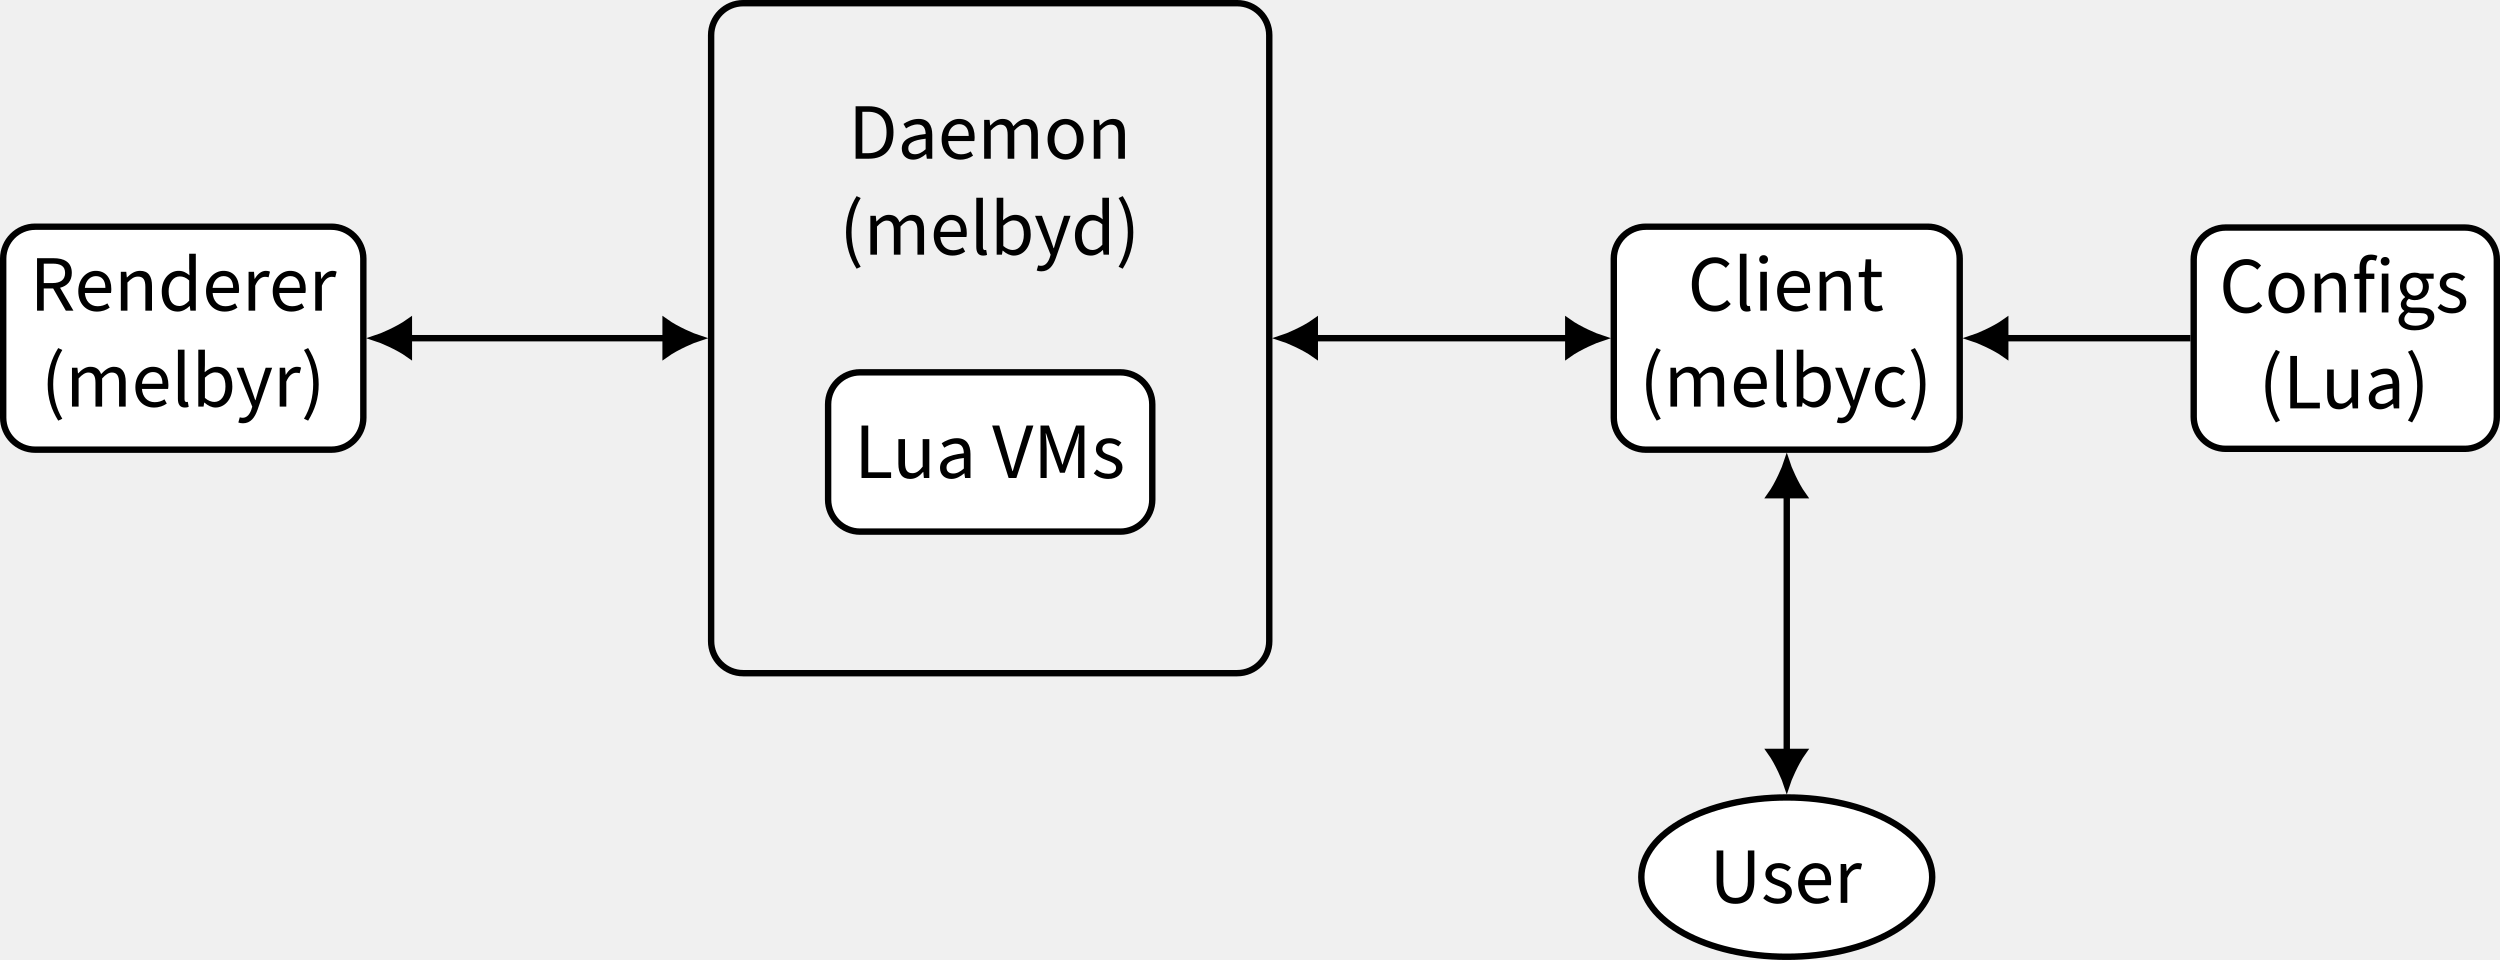
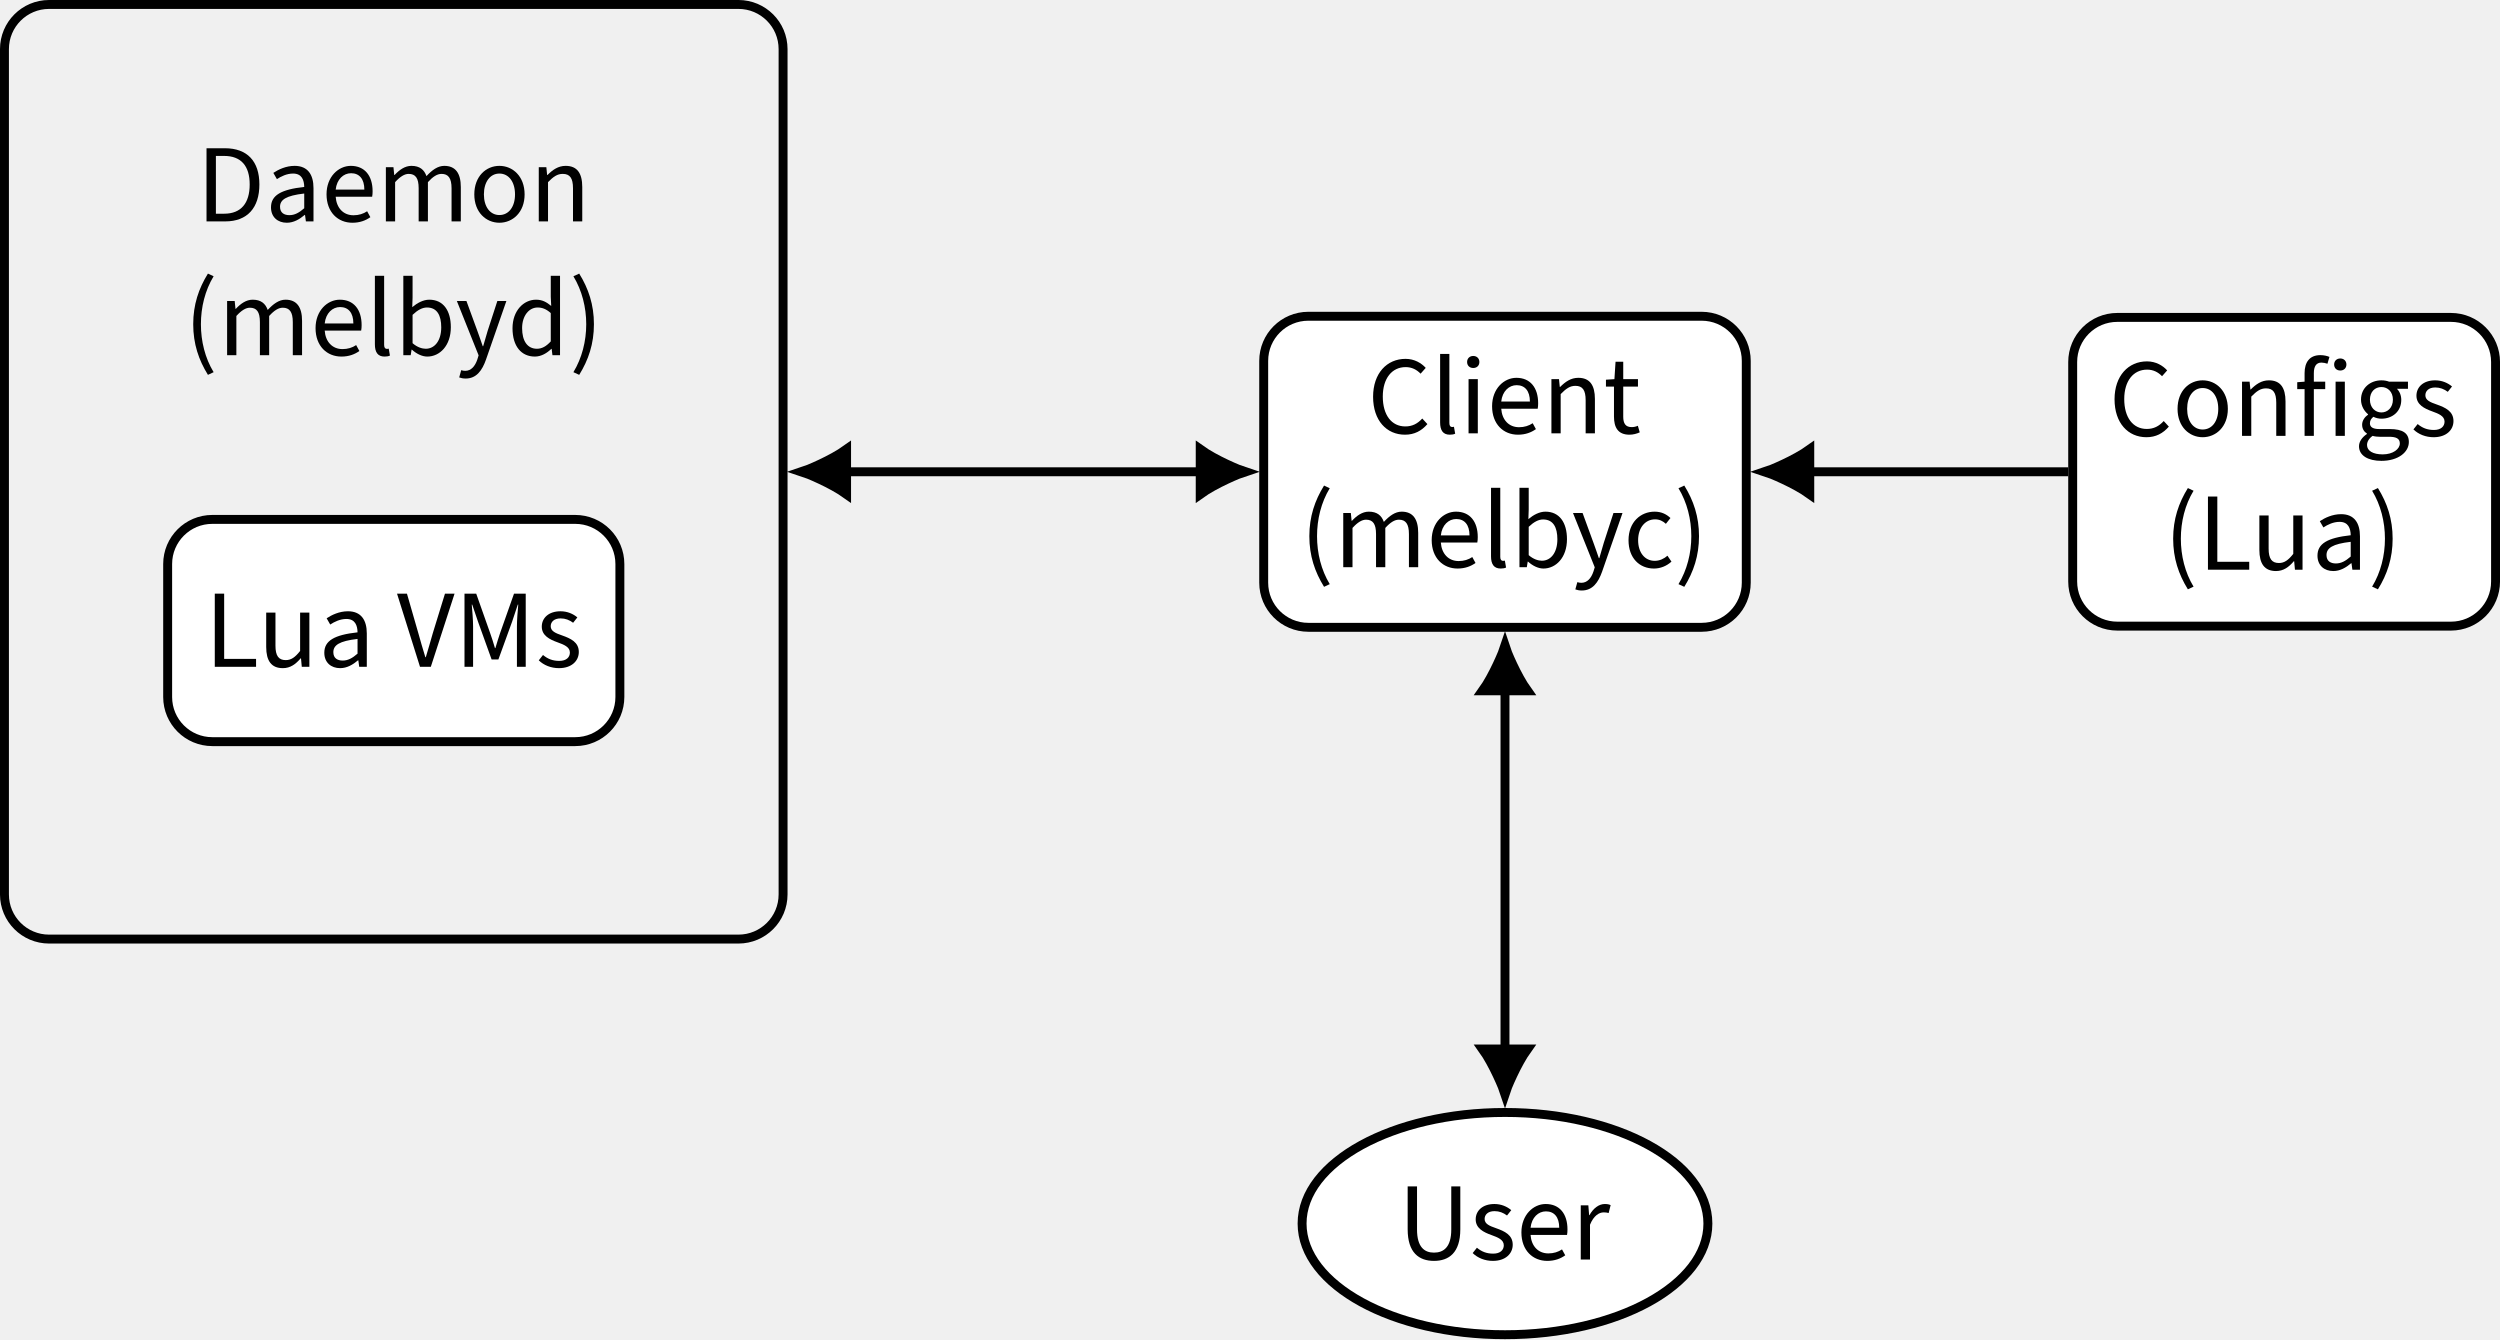
- <svg xmlns="http://www.w3.org/2000/svg" xmlns:xlink="http://www.w3.org/1999/xlink" version="1.1" width="311.383pt" height="119.565pt" viewBox="0 0 311.383 119.565">
+ <svg xmlns="http://www.w3.org/2000/svg" xmlns:xlink="http://www.w3.org/1999/xlink" version="1.1" width="223.209pt" height="119.565pt" viewBox="0 0 223.209 119.565">
  <defs>
    <path id="g0-4" d="M3.366 .12C4.203 .12 4.841-.219 5.368-.827L4.91-1.325C4.492-.867 4.024-.618 3.396-.618C2.161-.618 1.384-1.643 1.384-3.287C1.384-4.91 2.201-5.916 3.426-5.916C3.984-5.916 4.412-5.687 4.761-5.329L5.219-5.847C4.831-6.275 4.213-6.653 3.416-6.653C1.753-6.653 .518-5.368 .518-3.267C.518-1.135 1.733 .12 3.366 .12Z" />
    <path id="g0-5" d="M.896 0H2.57C4.542 0 5.617-1.215 5.617-3.297C5.617-5.368 4.542-6.534 2.53-6.534H.896V0ZM1.733-.687V-5.847H2.47C3.994-5.847 4.751-4.94 4.751-3.297C4.751-1.643 3.994-.687 2.47-.687H1.733Z" />
    <path id="g0-13" d="M.896 0H4.582V-.707H1.733V-6.534H.896V0Z" />
    <path id="g0-14" d="M.886 0H1.653V-3.606C1.653-4.183 1.584-4.99 1.534-5.558H1.574L2.092-4.034L3.307-.657H3.914L5.139-4.034L5.647-5.558H5.687C5.637-4.99 5.568-4.183 5.568-3.606V0H6.354V-6.534H5.309L4.074-3.038C3.914-2.58 3.795-2.161 3.645-1.673H3.606C3.466-2.161 3.327-2.58 3.167-3.038L1.932-6.534H.886V0Z" />
-     <path id="g0-19" d="M.896 0H1.733V-2.759H2.908L4.482 0H5.428L3.765-2.849C4.651-3.078 5.229-3.675 5.229-4.691C5.229-6.056 4.273-6.534 2.938-6.534H.896V0ZM1.733-3.436V-5.856H2.819C3.835-5.856 4.392-5.548 4.392-4.691C4.392-3.855 3.835-3.436 2.819-3.436H1.733Z" />
    <path id="g0-22" d="M3.217 .12C4.552 .12 5.568-.608 5.568-2.699V-6.534H4.761V-2.679C4.761-1.116 4.084-.618 3.217-.618C2.361-.618 1.703-1.116 1.703-2.679V-6.534H.867V-2.699C.867-.608 1.882 .12 3.217 .12Z" />
    <path id="g0-23" d="M2.052 0H3.018L5.139-6.534H4.283L3.197-3.008C2.968-2.241 2.809-1.614 2.57-.857H2.53C2.291-1.614 2.121-2.241 1.902-3.008L.886-6.534H0L2.052 0Z" />
    <path id="g0-28" d="M1.932 .12C2.54 .12 3.068-.189 3.526-.578H3.556L3.635 0H4.313V-2.978C4.313-4.173 3.805-4.96 2.629-4.96C1.853-4.96 1.175-4.631 .727-4.333L1.046-3.775C1.424-4.024 1.932-4.273 2.49-4.273C3.277-4.273 3.476-3.685 3.486-3.078C1.414-2.849 .518-2.331 .518-1.255C.518-.378 1.125 .12 1.932 .12ZM2.161-.558C1.693-.558 1.325-.767 1.325-1.305C1.325-1.932 1.853-2.301 3.486-2.49V-1.175C3.018-.767 2.629-.558 2.161-.558Z" />
    <path id="g0-29" d="M2.958 .12C4.064 .12 5.06-.847 5.06-2.5C5.06-3.994 4.382-4.96 3.137-4.96C2.6-4.96 2.062-4.671 1.614-4.293L1.643-5.159V-7.092H.817V0H1.474L1.554-.498H1.584C2.012-.11 2.51 .12 2.958 .12ZM2.819-.578C2.5-.578 2.062-.707 1.643-1.076V-3.606C2.102-4.044 2.52-4.263 2.928-4.263C3.835-4.263 4.203-3.556 4.203-2.49C4.203-1.295 3.615-.578 2.819-.578Z" />
    <path id="g0-30" d="M2.729 .12C3.307 .12 3.855-.1 4.293-.498L3.934-1.026C3.645-.767 3.247-.568 2.799-.568C1.912-.568 1.315-1.305 1.315-2.41C1.315-3.526 1.952-4.273 2.829-4.273C3.217-4.273 3.526-4.123 3.795-3.874L4.203-4.392C3.864-4.711 3.426-4.96 2.789-4.96C1.544-4.96 .458-4.034 .458-2.41C.458-.807 1.444 .12 2.729 .12Z" />
    <path id="g0-31" d="M2.47 .12C3.038 .12 3.556-.199 3.934-.568H3.964L4.034 0H4.711V-7.092H3.884V-5.229L3.924-4.402C3.496-4.751 3.127-4.96 2.57-4.96C1.464-4.96 .468-3.984 .468-2.41C.468-.797 1.255 .12 2.47 .12ZM2.649-.578C1.803-.578 1.325-1.265 1.325-2.42C1.325-3.526 1.942-4.263 2.709-4.263C3.108-4.263 3.476-4.133 3.884-3.765V-1.235C3.486-.797 3.098-.578 2.649-.578Z" />
    <path id="g0-32" d="M2.769 .12C3.436 .12 3.954-.08 4.372-.378L4.084-.906C3.745-.677 3.337-.548 2.868-.548C1.952-.548 1.345-1.205 1.275-2.201H4.532C4.562-2.361 4.572-2.51 4.572-2.689C4.572-4.084 3.864-4.96 2.629-4.96C1.524-4.96 .458-3.994 .458-2.42C.458-.817 1.474 .12 2.769 .12ZM1.275-2.839C1.374-3.765 1.972-4.303 2.649-4.303C3.386-4.303 3.835-3.795 3.835-2.839H1.275Z" />
    <path id="g0-33" d="M.956 0H1.783V-4.173H2.799V-4.841H1.783V-5.598C1.783-6.215 2.002-6.544 2.46-6.544C2.629-6.544 2.809-6.504 2.998-6.444L3.177-7.052C2.978-7.141 2.669-7.211 2.37-7.211C1.404-7.211 .956-6.584 .956-5.598V-4.841L.299-4.791V-4.173H.956V0Z" />
    <path id="g0-34" d="M2.45 2.231C3.954 2.231 4.9 1.454 4.9 .548C4.9-.249 4.333-.608 3.207-.608H2.271C1.623-.608 1.424-.827 1.424-1.125C1.424-1.394 1.554-1.554 1.733-1.703C1.952-1.594 2.211-1.534 2.45-1.534C3.436-1.534 4.223-2.181 4.223-3.217C4.223-3.625 4.064-3.984 3.835-4.203H4.821V-4.841H3.137C2.958-4.91 2.719-4.96 2.45-4.96C1.464-4.96 .627-4.293 .627-3.237C.627-2.659 .936-2.191 1.255-1.932V-1.892C1.006-1.723 .727-1.404 .727-.996C.727-.618 .916-.359 1.155-.209V-.169C.717 .129 .448 .518 .448 .926C.448 1.763 1.265 2.231 2.45 2.231ZM2.45-2.092C1.892-2.092 1.424-2.53 1.424-3.237S1.882-4.362 2.45-4.362S3.476-3.934 3.476-3.237C3.476-2.53 3.008-2.092 2.45-2.092ZM2.57 1.653C1.693 1.653 1.165 1.335 1.165 .817C1.165 .538 1.315 .249 1.663 0C1.872 .06 2.102 .08 2.291 .08H3.117C3.755 .08 4.094 .229 4.094 .677C4.094 1.175 3.486 1.653 2.57 1.653Z" />
    <path id="g0-36" d="M.817 0H1.643V-4.841H.817V0ZM1.235-5.837C1.554-5.837 1.783-6.046 1.783-6.374C1.783-6.693 1.554-6.912 1.235-6.912S.687-6.693 .687-6.374C.687-6.046 .916-5.837 1.235-5.837Z" />
    <path id="g0-39" d="M1.683 .12C1.892 .12 2.042 .09 2.161 .03L2.052-.588C1.972-.568 1.932-.568 1.882-.568C1.753-.568 1.643-.657 1.643-.916V-7.092H.817V-.976C.817-.279 1.066 .12 1.683 .12Z" />
    <path id="g0-40" d="M.817 0H1.643V-3.506C2.092-4.004 2.49-4.243 2.849-4.243C3.466-4.243 3.745-3.864 3.745-2.958V0H4.572V-3.506C5.02-4.004 5.408-4.243 5.787-4.243C6.394-4.243 6.683-3.864 6.683-2.958V0H7.51V-3.068C7.51-4.303 7.032-4.96 6.036-4.96C5.448-4.96 4.94-4.582 4.442-4.044C4.243-4.611 3.845-4.96 3.098-4.96C2.52-4.96 2.022-4.602 1.594-4.143H1.564L1.494-4.841H.817V0Z" />
    <path id="g0-41" d="M.817 0H1.643V-3.506C2.121-3.994 2.47-4.243 2.958-4.243C3.596-4.243 3.874-3.864 3.874-2.958V0H4.701V-3.068C4.701-4.303 4.243-4.96 3.217-4.96C2.55-4.96 2.052-4.602 1.594-4.143H1.564L1.494-4.841H.817V0Z" />
    <path id="g0-42" d="M2.699 .12C3.884 .12 4.95-.807 4.95-2.41C4.95-4.034 3.884-4.96 2.699-4.96S.458-4.034 .458-2.41C.458-.807 1.514 .12 2.699 .12ZM2.699-.568C1.872-.568 1.315-1.305 1.315-2.41C1.315-3.526 1.872-4.273 2.699-4.273C3.536-4.273 4.094-3.526 4.094-2.41C4.094-1.305 3.536-.568 2.699-.568Z" />
    <path id="g0-45" d="M.817 0H1.643V-3.108C1.972-3.924 2.46-4.213 2.868-4.213C3.058-4.213 3.167-4.193 3.307-4.153L3.486-4.86C3.337-4.93 3.187-4.96 2.968-4.96C2.43-4.96 1.932-4.572 1.594-3.964H1.564L1.494-4.841H.817V0Z" />
    <path id="g0-46" d="M2.082 .12C3.227 .12 3.855-.538 3.855-1.325C3.855-2.201 3.127-2.53 2.37-2.799C1.763-3.008 1.345-3.187 1.345-3.625C1.345-3.984 1.614-4.323 2.231-4.323C2.659-4.323 3.008-4.183 3.347-3.934L3.725-4.412C3.347-4.731 2.829-4.96 2.221-4.96C1.165-4.96 .548-4.362 .548-3.586C.548-2.789 1.245-2.44 1.972-2.181C2.52-1.982 3.058-1.773 3.058-1.275C3.058-.857 2.749-.528 2.112-.528C1.514-.528 1.076-.707 .657-1.056L.279-.578C.727-.139 1.374 .12 2.082 .12Z" />
    <path id="g0-47" d="M2.341 .12C2.669 .12 2.998 .03 3.257-.09L3.088-.677C2.888-.588 2.709-.558 2.53-.558C1.982-.558 1.783-.896 1.783-1.484V-4.173H3.098V-4.841H1.783V-6.394H1.096L.996-4.841L.239-4.791V-4.173H.956V-1.504C.956-.538 1.305 .12 2.341 .12Z" />
    <path id="g0-48" d="M2.231 .12C2.898 .12 3.376-.229 3.825-.757H3.855L3.924 0H4.602V-4.841H3.775V-1.414C3.327-.847 2.978-.598 2.49-.598C1.853-.598 1.574-.986 1.574-1.882V-4.841H.747V-1.773C.747-.538 1.205 .12 2.231 .12Z" />
    <path id="g0-52" d="M.906 2.082C1.872 2.082 2.38 1.355 2.719 .398L4.542-4.841H3.735L2.868-2.171C2.739-1.743 2.6-1.245 2.47-.807H2.43C2.271-1.255 2.112-1.753 1.952-2.171L.976-4.841H.12L2.062 .01L1.952 .369C1.753 .966 1.404 1.394 .867 1.394C.747 1.394 .627 1.374 .508 1.335L.329 1.982C.488 2.042 .677 2.082 .906 2.082Z" />
    <path id="g0-1305" d="M2.131 1.753L2.639 1.514C1.872 .249 1.504-1.255 1.504-2.769S1.872-5.787 2.639-7.052L2.131-7.291C1.305-5.956 .817-4.522 .817-2.769S1.305 .418 2.131 1.753Z" />
    <path id="g0-1306" d="M.896 1.753C1.723 .418 2.211-1.016 2.211-2.769S1.723-5.956 .896-7.291L.378-7.052C1.145-5.787 1.524-4.283 1.524-2.769S1.145 .249 .378 1.514L.896 1.753Z" />
  </defs>
  <g id="page1">
-     <path d="M139.534 46.374H107.13C104.929 46.374 103.144 48.158 103.144 50.359V62.231C103.144 64.432 104.929 66.216 107.13 66.216H139.534C141.735 66.216 143.52 64.432 143.52 62.231V50.359C143.52 48.158 141.735 46.374 139.534 46.374Z" fill="#fff" />
-     <path d="M139.534 46.374H107.13C104.929 46.374 103.144 48.158 103.144 50.359V62.231C103.144 64.432 104.929 66.216 107.13 66.216H139.534C141.735 66.216 143.52 64.432 143.52 62.231V50.359C143.52 48.158 141.735 46.374 139.534 46.374Z" stroke="#000" fill="none" stroke-width=".797" stroke-miterlimit="10" />
+     <path d="M51.359 46.374H18.955C16.754 46.374 14.969 48.158 14.969 50.359V62.231C14.969 64.432 16.754 66.216 18.955 66.216H51.359C53.56 66.216 55.345 64.432 55.345 62.231V50.359C55.345 48.158 53.56 46.374 51.359 46.374Z" fill="#fff" />
+     <path d="M51.359 46.374H18.955C16.754 46.374 14.969 48.158 14.969 50.359V62.231C14.969 64.432 16.754 66.216 18.955 66.216H51.359C53.56 66.216 55.345 64.432 55.345 62.231V50.359C55.345 48.158 53.56 46.374 51.359 46.374Z" stroke="#000" fill="none" stroke-width=".797" stroke-miterlimit="10" />
+     <g transform="matrix(.999735 0 0 .999735 .000002 119.565)">
+       <use x="18.286" y="-60.046" xlink:href="#g0-13" />
+       <use x="23.027" y="-60.046" xlink:href="#g0-48" />
+       <use x="28.445" y="-60.046" xlink:href="#g0-28" />
+       <use x="35.457" y="-60.046" xlink:href="#g0-23" />
+       <use x="40.597" y="-60.046" xlink:href="#g0-14" />
+       <use x="47.837" y="-60.046" xlink:href="#g0-46" />
+     </g>
    <g transform="matrix(.999735 0 0 .999735 0 119.565)">
-       <use x="106.437" y="-60.046" xlink:href="#g0-13" />
-       <use x="111.178" y="-60.046" xlink:href="#g0-48" />
-       <use x="116.596" y="-60.046" xlink:href="#g0-28" />
-       <use x="123.608" y="-60.046" xlink:href="#g0-23" />
-       <use x="128.747" y="-60.046" xlink:href="#g0-14" />
-       <use x="135.988" y="-60.046" xlink:href="#g0-46" />
+       <use x="17.548" y="-99.824" xlink:href="#g0-5" />
+       <use x="23.684" y="-99.824" xlink:href="#g0-28" />
+       <use x="28.704" y="-99.824" xlink:href="#g0-32" />
+       <use x="33.644" y="-99.824" xlink:href="#g0-40" />
+       <use x="41.901" y="-99.824" xlink:href="#g0-42" />
+       <use x="47.299" y="-99.824" xlink:href="#g0-41" />
+       <use x="16.439" y="-87.872" xlink:href="#g0-1305" />
+       <use x="19.466" y="-87.872" xlink:href="#g0-40" />
+       <use x="27.723" y="-87.872" xlink:href="#g0-32" />
+       <use x="32.663" y="-87.872" xlink:href="#g0-39" />
+       <use x="35.203" y="-87.872" xlink:href="#g0-29" />
+       <use x="40.681" y="-87.872" xlink:href="#g0-52" />
+       <use x="45.303" y="-87.872" xlink:href="#g0-31" />
+       <use x="50.831" y="-87.872" xlink:href="#g0-1306" />
    </g>
-     <g transform="matrix(.999735 0 0 .999735 .000008 119.565)">
-       <use x="105.7" y="-99.824" xlink:href="#g0-5" />
-       <use x="111.835" y="-99.824" xlink:href="#g0-28" />
-       <use x="116.855" y="-99.824" xlink:href="#g0-32" />
-       <use x="121.795" y="-99.824" xlink:href="#g0-40" />
-       <use x="130.052" y="-99.824" xlink:href="#g0-42" />
-       <use x="135.45" y="-99.824" xlink:href="#g0-41" />
-       <use x="104.589" y="-87.872" xlink:href="#g0-1305" />
-       <use x="107.617" y="-87.872" xlink:href="#g0-40" />
-       <use x="115.874" y="-87.872" xlink:href="#g0-32" />
-       <use x="120.814" y="-87.872" xlink:href="#g0-39" />
-       <use x="123.354" y="-87.872" xlink:href="#g0-29" />
-       <use x="128.832" y="-87.872" xlink:href="#g0-52" />
-       <use x="133.453" y="-87.872" xlink:href="#g0-31" />
-       <use x="138.981" y="-87.872" xlink:href="#g0-1306" />
+     <path d="M65.931 .398H4.383C2.182 .398 .398 2.183 .398 4.384V79.86C.398 82.061 2.182 83.845 4.383 83.845H65.931C68.132 83.845 69.916 82.061 69.916 79.86V4.384C69.916 2.183 68.132 .398 65.931 .398Z" stroke="#000" fill="none" stroke-width=".797" stroke-miterlimit="10" />
+     <path d="M151.928 28.236H116.814C114.613 28.236 112.828 30.02 112.828 32.221V52.023C112.828 54.224 114.613 56.008 116.814 56.008H151.928C154.129 56.008 155.913 54.224 155.913 52.023V32.221C155.913 30.02 154.129 28.236 151.928 28.236Z" fill="#fff" />
+     <path d="M151.928 28.236H116.814C114.613 28.236 112.828 30.02 112.828 32.221V52.023C112.828 54.224 114.613 56.008 116.814 56.008H151.928C154.129 56.008 155.913 54.224 155.913 52.023V32.221C155.913 30.02 154.129 28.236 151.928 28.236Z" stroke="#000" fill="none" stroke-width=".797" stroke-miterlimit="10" />
+     <g transform="matrix(.999735 0 0 .999735 -.000008 119.565)">
+       <use x="122.109" y="-80.895" xlink:href="#g0-4" />
+       <use x="127.796" y="-80.895" xlink:href="#g0-39" />
+       <use x="130.336" y="-80.895" xlink:href="#g0-36" />
+       <use x="132.796" y="-80.895" xlink:href="#g0-32" />
+       <use x="137.736" y="-80.895" xlink:href="#g0-41" />
+       <use x="143.184" y="-80.895" xlink:href="#g0-47" />
+       <use x="116.117" y="-68.942" xlink:href="#g0-1305" />
+       <use x="119.145" y="-68.942" xlink:href="#g0-40" />
+       <use x="127.402" y="-68.942" xlink:href="#g0-32" />
+       <use x="132.342" y="-68.942" xlink:href="#g0-39" />
+       <use x="134.882" y="-68.942" xlink:href="#g0-29" />
+       <use x="140.36" y="-68.942" xlink:href="#g0-52" />
+       <use x="144.981" y="-68.942" xlink:href="#g0-30" />
+       <use x="149.523" y="-68.942" xlink:href="#g0-1306" />
    </g>
-     <path d="M154.106 .398H92.558C90.357 .398 88.573 2.183 88.573 4.384V79.86C88.573 82.061 90.357 83.845 92.558 83.845H154.106C156.307 83.845 158.091 82.061 158.091 79.86V4.384C158.091 2.183 156.307 .398 154.106 .398Z" stroke="#000" fill="none" stroke-width=".797" stroke-miterlimit="10" />
-     <path d="M41.27 28.236H4.382C2.181 28.236 .397 30.02 .397 32.221V52.023C.397 54.224 2.181 56.008 4.382 56.008H41.27C43.471 56.008 45.255 54.224 45.255 52.023V32.221C45.255 30.02 43.471 28.236 41.27 28.236Z" fill="#fff" />
-     <path d="M41.27 28.236H4.382C2.181 28.236 .397 30.02 .397 32.221V52.023C.397 54.224 2.181 56.008 4.382 56.008H41.27C43.471 56.008 45.255 54.224 45.255 52.023V32.221C45.255 30.02 43.471 28.236 41.27 28.236Z" stroke="#000" fill="none" stroke-width=".797" stroke-miterlimit="10" />
-     <g transform="matrix(.999735 0 0 .999735 .000002 119.565)">
-       <use x="3.718" y="-80.895" xlink:href="#g0-19" />
-       <use x="9.296" y="-80.895" xlink:href="#g0-32" />
-       <use x="14.236" y="-80.895" xlink:href="#g0-41" />
-       <use x="19.684" y="-80.895" xlink:href="#g0-31" />
-       <use x="25.212" y="-80.895" xlink:href="#g0-32" />
-       <use x="30.152" y="-80.895" xlink:href="#g0-45" />
-       <use x="33.518" y="-80.895" xlink:href="#g0-32" />
-       <use x="38.458" y="-80.895" xlink:href="#g0-45" />
-       <use x="5.123" y="-68.942" xlink:href="#g0-1305" />
-       <use x="8.15" y="-68.942" xlink:href="#g0-40" />
-       <use x="16.407" y="-68.942" xlink:href="#g0-32" />
-       <use x="21.347" y="-68.942" xlink:href="#g0-39" />
-       <use x="23.887" y="-68.942" xlink:href="#g0-29" />
-       <use x="29.365" y="-68.942" xlink:href="#g0-52" />
-       <use x="34.027" y="-68.942" xlink:href="#g0-45" />
-       <use x="37.493" y="-68.942" xlink:href="#g0-1306" />
+     <path d="M218.827 28.34H189.042C186.841 28.34 185.057 30.124 185.057 32.325V51.918C185.057 54.119 186.841 55.903 189.042 55.903H218.827C221.028 55.903 222.812 54.119 222.812 51.918V32.325C222.812 30.124 221.028 28.34 218.827 28.34Z" fill="#fff" />
+     <path d="M218.827 28.34H189.042C186.841 28.34 185.057 30.124 185.057 32.325V51.918C185.057 54.119 186.841 55.903 189.042 55.903H218.827C221.028 55.903 222.812 54.119 222.812 51.918V32.325C222.812 30.124 221.028 28.34 218.827 28.34Z" stroke="#000" fill="none" stroke-width=".797" stroke-miterlimit="10" />
+     <g transform="matrix(.999735 0 0 .999735 -.000015 119.565)">
+       <use x="188.326" y="-80.67" xlink:href="#g0-4" />
+       <use x="194.013" y="-80.67" xlink:href="#g0-42" />
+       <use x="199.412" y="-80.67" xlink:href="#g0-41" />
+       <use x="204.86" y="-80.67" xlink:href="#g0-33" />
+       <use x="207.768" y="-80.67" xlink:href="#g0-36" />
+       <use x="210.228" y="-80.67" xlink:href="#g0-34" />
+       <use x="215.258" y="-80.67" xlink:href="#g0-46" />
+       <use x="193.262" y="-68.718" xlink:href="#g0-1305" />
+       <use x="196.29" y="-68.718" xlink:href="#g0-13" />
+       <use x="201.031" y="-68.718" xlink:href="#g0-48" />
+       <use x="206.449" y="-68.718" xlink:href="#g0-28" />
+       <use x="211.469" y="-68.718" xlink:href="#g0-1306" />
    </g>
-     <path d="M240.103 28.236H204.989C202.788 28.236 201.003 30.02 201.003 32.221V52.023C201.003 54.224 202.788 56.008 204.989 56.008H240.103C242.304 56.008 244.088 54.224 244.088 52.023V32.221C244.088 30.02 242.304 28.236 240.103 28.236Z" fill="#fff" />
-     <path d="M240.103 28.236H204.989C202.788 28.236 201.003 30.02 201.003 32.221V52.023C201.003 54.224 202.788 56.008 204.989 56.008H240.103C242.304 56.008 244.088 54.224 244.088 52.023V32.221C244.088 30.02 242.304 28.236 240.103 28.236Z" stroke="#000" fill="none" stroke-width=".797" stroke-miterlimit="10" />
+     <path d="M152.487 109.246C152.487 103.767 144.376 99.325 134.371 99.325C124.365 99.325 116.255 103.767 116.255 109.246S124.365 119.168 134.371 119.168C144.376 119.168 152.487 114.726 152.487 109.246Z" fill="#fff" />
+     <path d="M152.487 109.246C152.487 103.767 144.376 99.325 134.371 99.325C124.365 99.325 116.255 103.767 116.255 109.246S124.365 119.168 134.371 119.168C144.376 119.168 152.487 114.726 152.487 109.246Z" stroke="#000" fill="none" stroke-width=".797" stroke-miterlimit="10" />
    <g transform="matrix(.999735 0 0 .999735 0 119.565)">
-       <use x="210.259" y="-80.895" xlink:href="#g0-4" />
-       <use x="215.946" y="-80.895" xlink:href="#g0-39" />
-       <use x="218.486" y="-80.895" xlink:href="#g0-36" />
-       <use x="220.946" y="-80.895" xlink:href="#g0-32" />
-       <use x="225.887" y="-80.895" xlink:href="#g0-41" />
-       <use x="231.335" y="-80.895" xlink:href="#g0-47" />
-       <use x="204.269" y="-68.942" xlink:href="#g0-1305" />
-       <use x="207.297" y="-68.942" xlink:href="#g0-40" />
-       <use x="215.554" y="-68.942" xlink:href="#g0-32" />
-       <use x="220.494" y="-68.942" xlink:href="#g0-39" />
-       <use x="223.033" y="-68.942" xlink:href="#g0-29" />
-       <use x="228.511" y="-68.942" xlink:href="#g0-52" />
-       <use x="233.133" y="-68.942" xlink:href="#g0-30" />
-       <use x="237.675" y="-68.942" xlink:href="#g0-1306" />
+       <use x="124.848" y="-7.11" xlink:href="#g0-22" />
+       <use x="131.242" y="-7.11" xlink:href="#g0-46" />
+       <use x="135.415" y="-7.11" xlink:href="#g0-32" />
+       <use x="140.356" y="-7.11" xlink:href="#g0-45" />
    </g>
-     <path d="M307.002 28.34H277.217C275.016 28.34 273.232 30.124 273.232 32.325V51.918C273.232 54.119 275.016 55.903 277.217 55.903H307.002C309.203 55.903 310.987 54.119 310.987 51.918V32.325C310.987 30.124 309.203 28.34 307.002 28.34Z" fill="#fff" />
-     <path d="M307.002 28.34H277.217C275.016 28.34 273.232 30.124 273.232 32.325V51.918C273.232 54.119 275.016 55.903 277.217 55.903H307.002C309.203 55.903 310.987 54.119 310.987 51.918V32.325C310.987 30.124 309.203 28.34 307.002 28.34Z" stroke="#000" fill="none" stroke-width=".797" stroke-miterlimit="10" />
-     <g transform="matrix(.999735 0 0 .999735 0 119.565)">
-       <use x="276.478" y="-80.67" xlink:href="#g0-4" />
-       <use x="282.165" y="-80.67" xlink:href="#g0-42" />
-       <use x="287.563" y="-80.67" xlink:href="#g0-41" />
-       <use x="293.011" y="-80.67" xlink:href="#g0-33" />
-       <use x="295.92" y="-80.67" xlink:href="#g0-36" />
-       <use x="298.38" y="-80.67" xlink:href="#g0-34" />
-       <use x="303.41" y="-80.67" xlink:href="#g0-46" />
-       <use x="281.412" y="-68.718" xlink:href="#g0-1305" />
-       <use x="284.44" y="-68.718" xlink:href="#g0-13" />
-       <use x="289.181" y="-68.718" xlink:href="#g0-48" />
-       <use x="294.599" y="-68.718" xlink:href="#g0-28" />
-       <use x="299.619" y="-68.718" xlink:href="#g0-1306" />
-     </g>
-     <path d="M240.662 109.246C240.662 103.767 232.551 99.325 222.546 99.325C212.54 99.325 204.43 103.767 204.43 109.246S212.54 119.168 222.546 119.168C232.551 119.168 240.662 114.726 240.662 109.246Z" fill="#fff" />
-     <path d="M240.662 109.246C240.662 103.767 232.551 99.325 222.546 99.325C212.54 99.325 204.43 103.767 204.43 109.246S212.54 119.168 222.546 119.168C232.551 119.168 240.662 114.726 240.662 109.246Z" stroke="#000" fill="none" stroke-width=".797" stroke-miterlimit="10" />
-     <g transform="matrix(.999735 0 0 .999735 0 119.565)">
-       <use x="212.999" y="-7.11" xlink:href="#g0-22" />
-       <use x="219.393" y="-7.11" xlink:href="#g0-46" />
-       <use x="223.566" y="-7.11" xlink:href="#g0-32" />
-       <use x="228.506" y="-7.11" xlink:href="#g0-45" />
-     </g>
-     <path d="M50.925 42.122H82.903" stroke="#000" fill="none" stroke-width=".797" stroke-miterlimit="10" />
-     <path d="M46.914 42.122C47.407 42.279 49.572 43.171 50.925 44.141V40.102C49.572 41.072 47.407 41.964 46.914 42.122Z" />
-     <path d="M46.914 42.122C47.407 42.279 49.572 43.171 50.925 44.141V40.102C49.572 41.072 47.407 41.964 46.914 42.122Z" stroke="#000" fill="none" stroke-width=".797" stroke-miterlimit="10" />
-     <path d="M86.914 42.122C86.421 41.964 84.256 41.072 82.903 40.102V44.141C84.256 43.171 86.421 42.279 86.914 42.122Z" />
-     <path d="M86.914 42.122C86.421 41.964 84.256 41.072 82.903 40.102V44.141C84.256 43.171 86.421 42.279 86.914 42.122Z" stroke="#000" fill="none" stroke-width=".797" stroke-miterlimit="10" />
-     <path d="M222.546 93.656V61.677" stroke="#000" fill="none" stroke-width=".797" stroke-miterlimit="10" />
-     <path d="M222.546 97.666C222.703 97.174 223.595 95.009 224.566 93.656H220.526C221.497 95.009 222.388 97.174 222.546 97.666Z" />
-     <path d="M222.546 97.666C222.703 97.174 223.595 95.009 224.566 93.656H220.526C221.497 95.009 222.388 97.174 222.546 97.666Z" stroke="#000" fill="none" stroke-width=".797" stroke-miterlimit="10" />
-     <path d="M222.546 57.666C222.388 58.159 221.497 60.324 220.526 61.677H224.566C223.595 60.324 222.703 58.159 222.546 57.666Z" />
-     <path d="M222.546 57.666C222.388 58.159 221.497 60.324 220.526 61.677H224.566C223.595 60.324 222.703 58.159 222.546 57.666Z" stroke="#000" fill="none" stroke-width=".797" stroke-miterlimit="10" />
-     <path d="M249.758 42.122H272.834" stroke="#000" fill="none" stroke-width=".797" stroke-miterlimit="10" />
-     <path d="M245.747 42.122C246.24 42.279 248.405 43.171 249.758 44.141V40.102C248.405 41.072 246.24 41.964 245.747 42.122Z" />
-     <path d="M245.747 42.122C246.24 42.279 248.405 43.171 249.758 44.141V40.102C248.405 41.072 246.24 41.964 245.747 42.122Z" stroke="#000" fill="none" stroke-width=".797" stroke-miterlimit="10" />
-     <path d="M195.334 42.122H163.761" stroke="#000" fill="none" stroke-width=".797" stroke-miterlimit="10" />
-     <path d="M199.345 42.122C198.852 41.964 196.687 41.072 195.334 40.102V44.141C196.687 43.171 198.852 42.279 199.345 42.122Z" />
-     <path d="M199.345 42.122C198.852 41.964 196.687 41.072 195.334 40.102V44.141C196.687 43.171 198.852 42.279 199.345 42.122Z" stroke="#000" fill="none" stroke-width=".797" stroke-miterlimit="10" />
-     <path d="M159.75 42.122C160.243 42.279 162.408 43.171 163.761 44.141V40.102C162.408 41.072 160.243 41.964 159.75 42.122Z" />
-     <path d="M159.75 42.122C160.243 42.279 162.408 43.171 163.761 44.141V40.102C162.408 41.072 160.243 41.964 159.75 42.122Z" stroke="#000" fill="none" stroke-width=".797" stroke-miterlimit="10" />
+     <path d="M134.371 93.656V61.677" stroke="#000" fill="none" stroke-width=".797" stroke-miterlimit="10" />
+     <path d="M134.371 97.666C134.528 97.174 135.42 95.009 136.391 93.656H132.351C133.322 95.009 134.213 97.174 134.371 97.666Z" />
+     <path d="M134.371 97.666C134.528 97.174 135.42 95.009 136.391 93.656H132.351C133.322 95.009 134.213 97.174 134.371 97.666Z" stroke="#000" fill="none" stroke-width=".797" stroke-miterlimit="10" />
+     <path d="M134.371 57.666C134.213 58.159 133.322 60.324 132.351 61.677H136.391C135.42 60.324 134.528 58.159 134.371 57.666Z" />
+     <path d="M134.371 57.666C134.213 58.159 133.322 60.324 132.351 61.677H136.391C135.42 60.324 134.528 58.159 134.371 57.666Z" stroke="#000" fill="none" stroke-width=".797" stroke-miterlimit="10" />
+     <path d="M161.583 42.122H184.659" stroke="#000" fill="none" stroke-width=".797" stroke-miterlimit="10" />
+     <path d="M157.572 42.122C158.065 42.279 160.23 43.171 161.583 44.141V40.102C160.23 41.072 158.065 41.964 157.572 42.122Z" />
+     <path d="M157.572 42.122C158.065 42.279 160.23 43.171 161.583 44.141V40.102C160.23 41.072 158.065 41.964 157.572 42.122Z" stroke="#000" fill="none" stroke-width=".797" stroke-miterlimit="10" />
+     <path d="M107.159 42.122H75.586" stroke="#000" fill="none" stroke-width=".797" stroke-miterlimit="10" />
+     <path d="M111.17 42.122C110.677 41.964 108.512 41.072 107.159 40.102V44.141C108.512 43.171 110.677 42.279 111.17 42.122Z" />
+     <path d="M111.17 42.122C110.677 41.964 108.512 41.072 107.159 40.102V44.141C108.512 43.171 110.677 42.279 111.17 42.122Z" stroke="#000" fill="none" stroke-width=".797" stroke-miterlimit="10" />
+     <path d="M71.575 42.122C72.068 42.279 74.233 43.171 75.586 44.141V40.102C74.233 41.072 72.068 41.964 71.575 42.122Z" />
+     <path d="M71.575 42.122C72.068 42.279 74.233 43.171 75.586 44.141V40.102C74.233 41.072 72.068 41.964 71.575 42.122Z" stroke="#000" fill="none" stroke-width=".797" stroke-miterlimit="10" />
  </g>
</svg>
